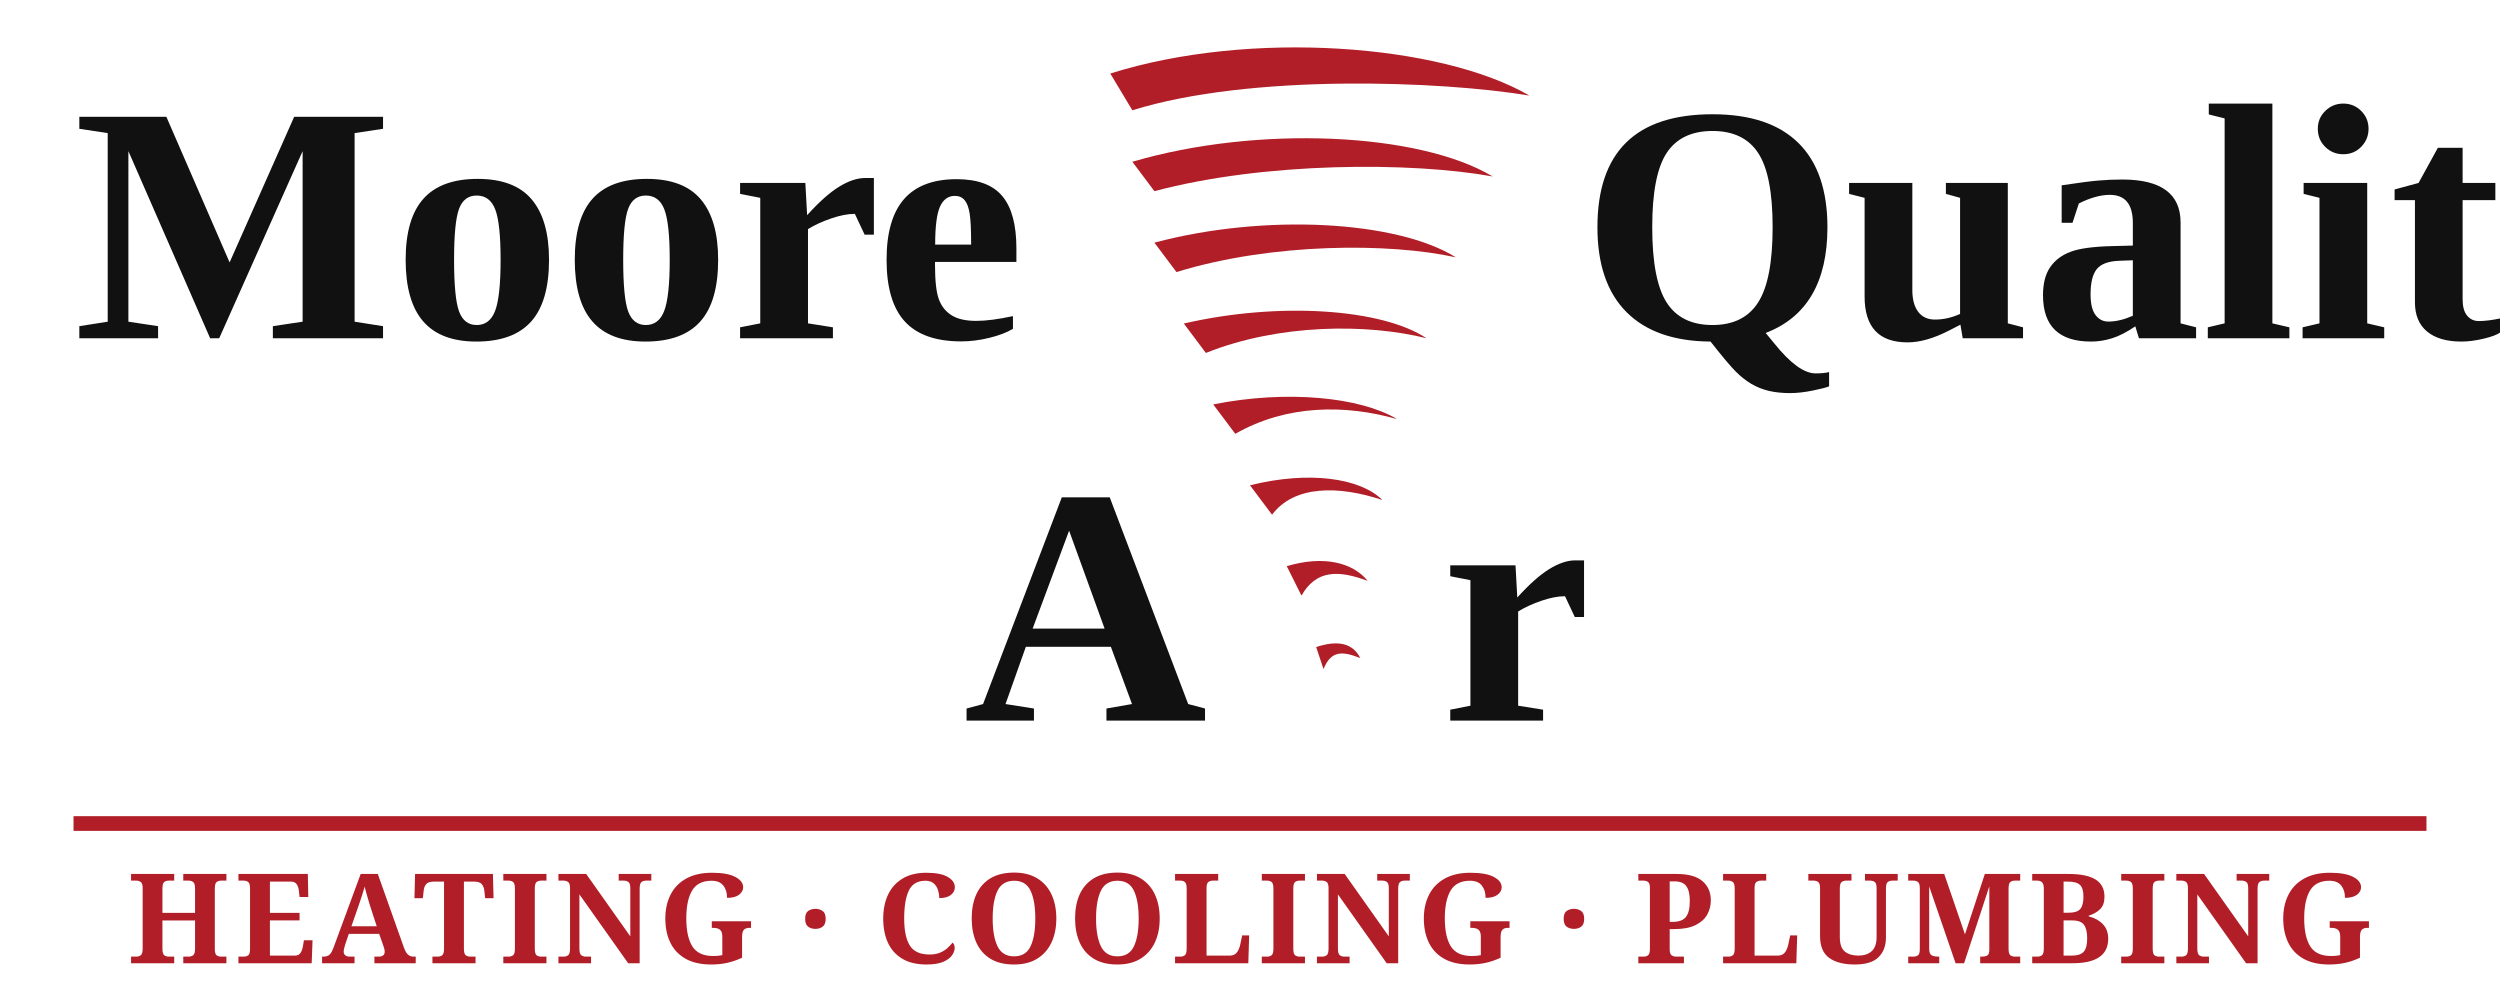
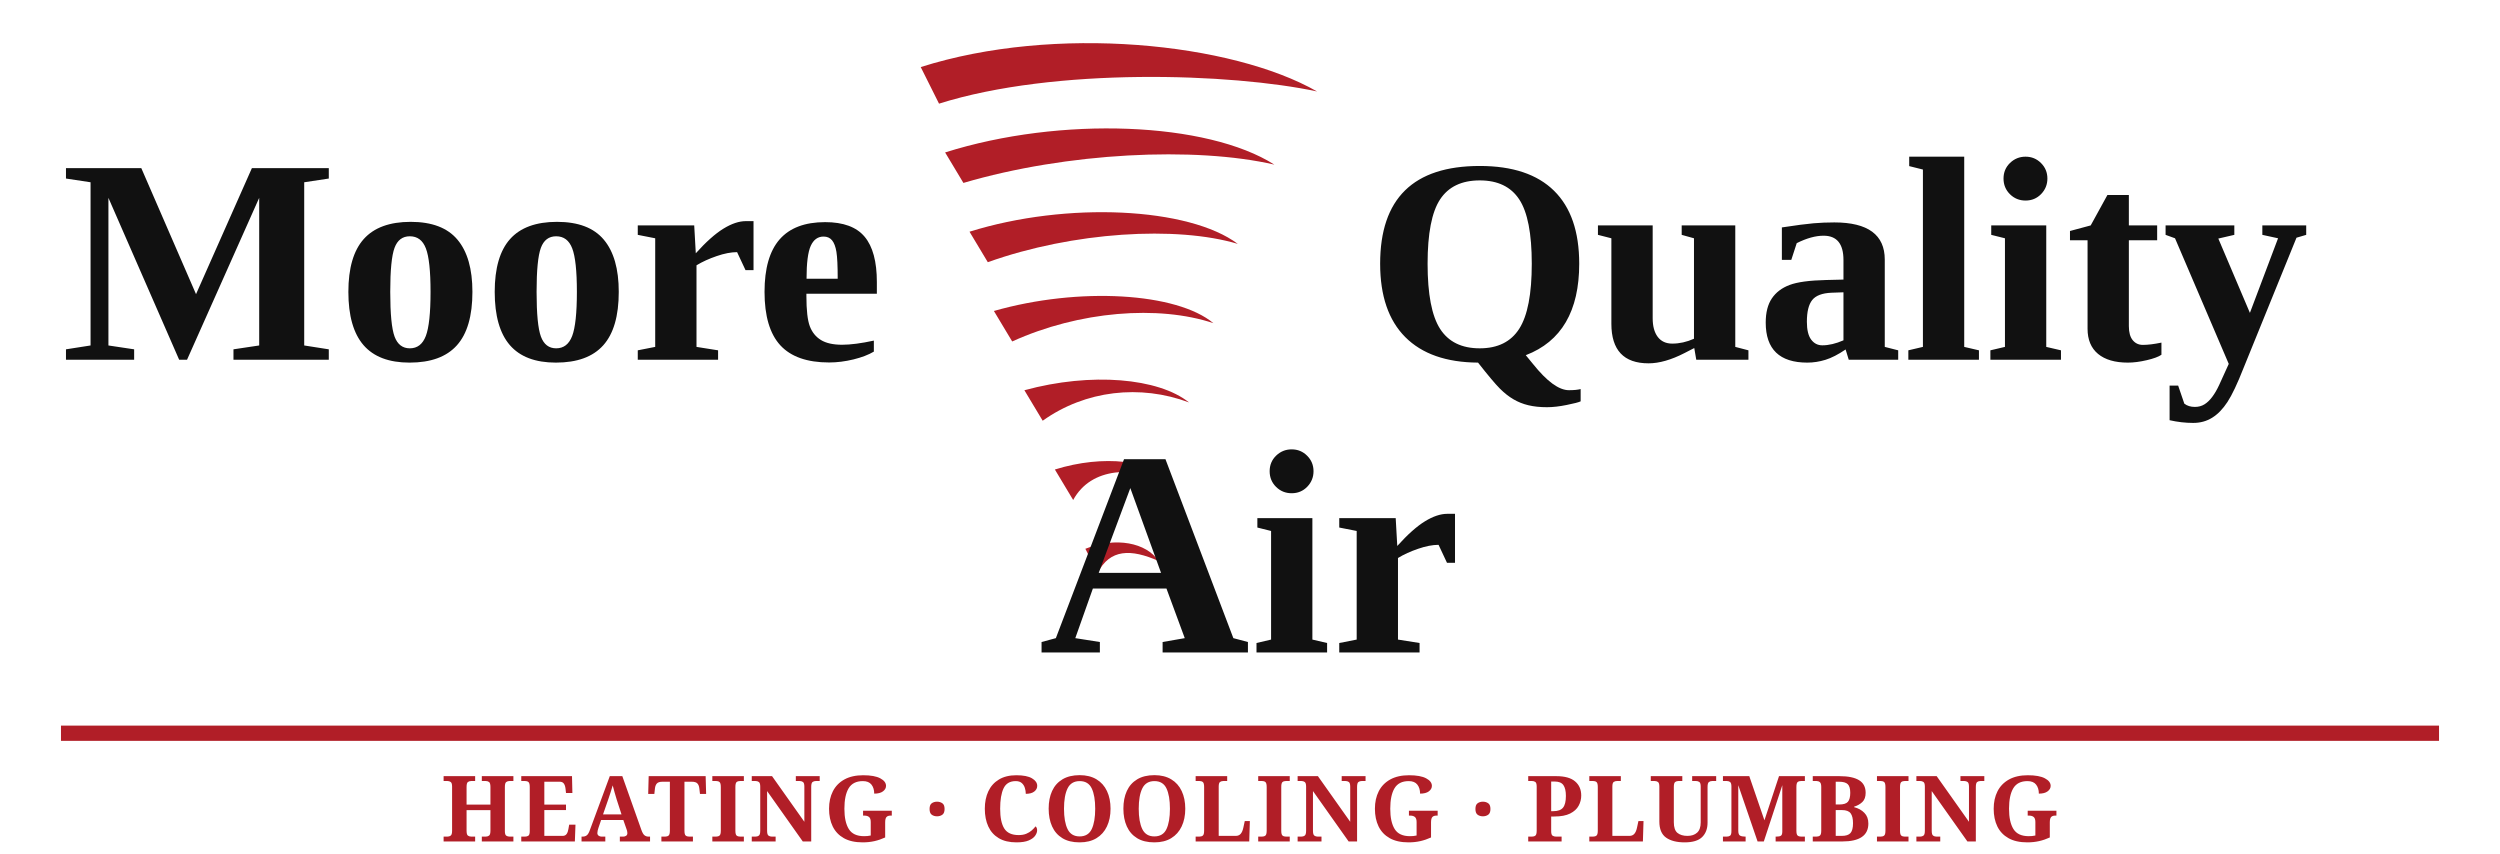
- <svg xmlns="http://www.w3.org/2000/svg" viewBox="0 0 680 270" role="img" aria-label="Moore Quality Air — Heating, Cooling, Plumbing">
+ <svg xmlns="http://www.w3.org/2000/svg" viewBox="0 0 820 280" role="img" aria-label="Moore Quality Air — Heating, Cooling, Plumbing">
  <style>
-     .wm { font-family: Georgia, "Times New Roman", serif; font-weight: 700; fill: #111; }
-     .red { fill: #B11E27; }
-     .tag { font-family: Georgia, serif; font-weight:700; fill:#B11E27; letter-spacing:.04em; }
+     .wm  { font-family: Georgia, "Times New Roman", serif; font-weight: 700; fill: #111; }
+     .red { fill: #b11e27; }
+     .tag { font-family: Georgia, serif; font-weight: 700; fill: #b11e27; letter-spacing: .03em; }
  </style>
-   <g class="red" transform="translate(300 14)">
-     <path d="M2 6 C40 -6 92 -2 116 12 C92 8 40 6 8 16 Z" />
-     <path d="M8 30 C42 20 86 22 106 34 C84 30 44 30 14 38 Z" />
-     <path d="M14 52 C44 44 80 46 96 56 C78 52 46 52 20 60 Z" />
-     <path d="M22 74 C48 68 76 70 88 78 C72 74 48 74 28 82 Z" />
-     <path d="M30 96 C50 92 70 94 80 100 C66 96 50 96 36 104 Z" />
-     <path d="M40 118 C56 114 70 116 76 122 C64 118 52 118 46 126 Z" />
-     <path d="M50 140 C60 137 68 139 72 144 C64 141 58 141 54 148 Z" />
-     <path d="M58 162 C64 160 68 161 70 165 C65 163 62 163 60 168 Z" />
+   <g class="red" transform="translate(300 16)">
+     <path d="M2 6 C46 -8 104 -2 132 14 C104 8 46 6 8 18 Z" />
+     <path d="M10 34 C48 22 96 24 118 38 C92 32 50 34 16 44 Z" />
+     <path d="M18 60 C50 50 90 52 106 64 C86 58 52 60 24 70 Z" />
+     <path d="M26 86 C54 78 86 80 98 90 C80 84 54 86 32 96 Z" />
+     <path d="M36 112 C58 106 80 108 90 116 C74 110 56 112 42 122 Z" />
+     <path d="M46 138 C62 133 78 135 84 142 C72 137 58 137 52 148 Z" />
+     <path d="M56 164 C66 160 76 162 80 168 C71 164 64 164 60 172 Z" />
  </g>
-   <text x="20" y="92" class="wm" font-size="92">Moore</text>
-   <text x="430" y="92" class="wm" font-size="92">Quality</text>
-   <text x="262" y="196" class="wm" font-size="92">A</text>
-   <text x="392" y="196" class="wm" font-size="92">r</text>
-   <rect x="20" y="222" width="640" height="4" class="red" />
-   <text x="340" y="262" text-anchor="middle" class="tag" font-size="34">HEATING · COOLING · PLUMBING</text>
+   <text x="20" y="118" class="wm" font-size="96" textLength="250" lengthAdjust="spacingAndGlyphs">Moore</text>
+   <text x="448" y="118" class="wm" font-size="96" textLength="330" lengthAdjust="spacingAndGlyphs">Quality</text>
+   <text x="410" y="214" class="wm" font-size="96" textLength="150" lengthAdjust="spacingAndGlyphs" text-anchor="middle">Air</text>
+   <rect x="20" y="238" width="780" height="5" class="red" />
+   <text x="410" y="276" text-anchor="middle" class="tag" font-size="30" textLength="600" lengthAdjust="spacingAndGlyphs">HEATING · COOLING · PLUMBING</text>
</svg>
